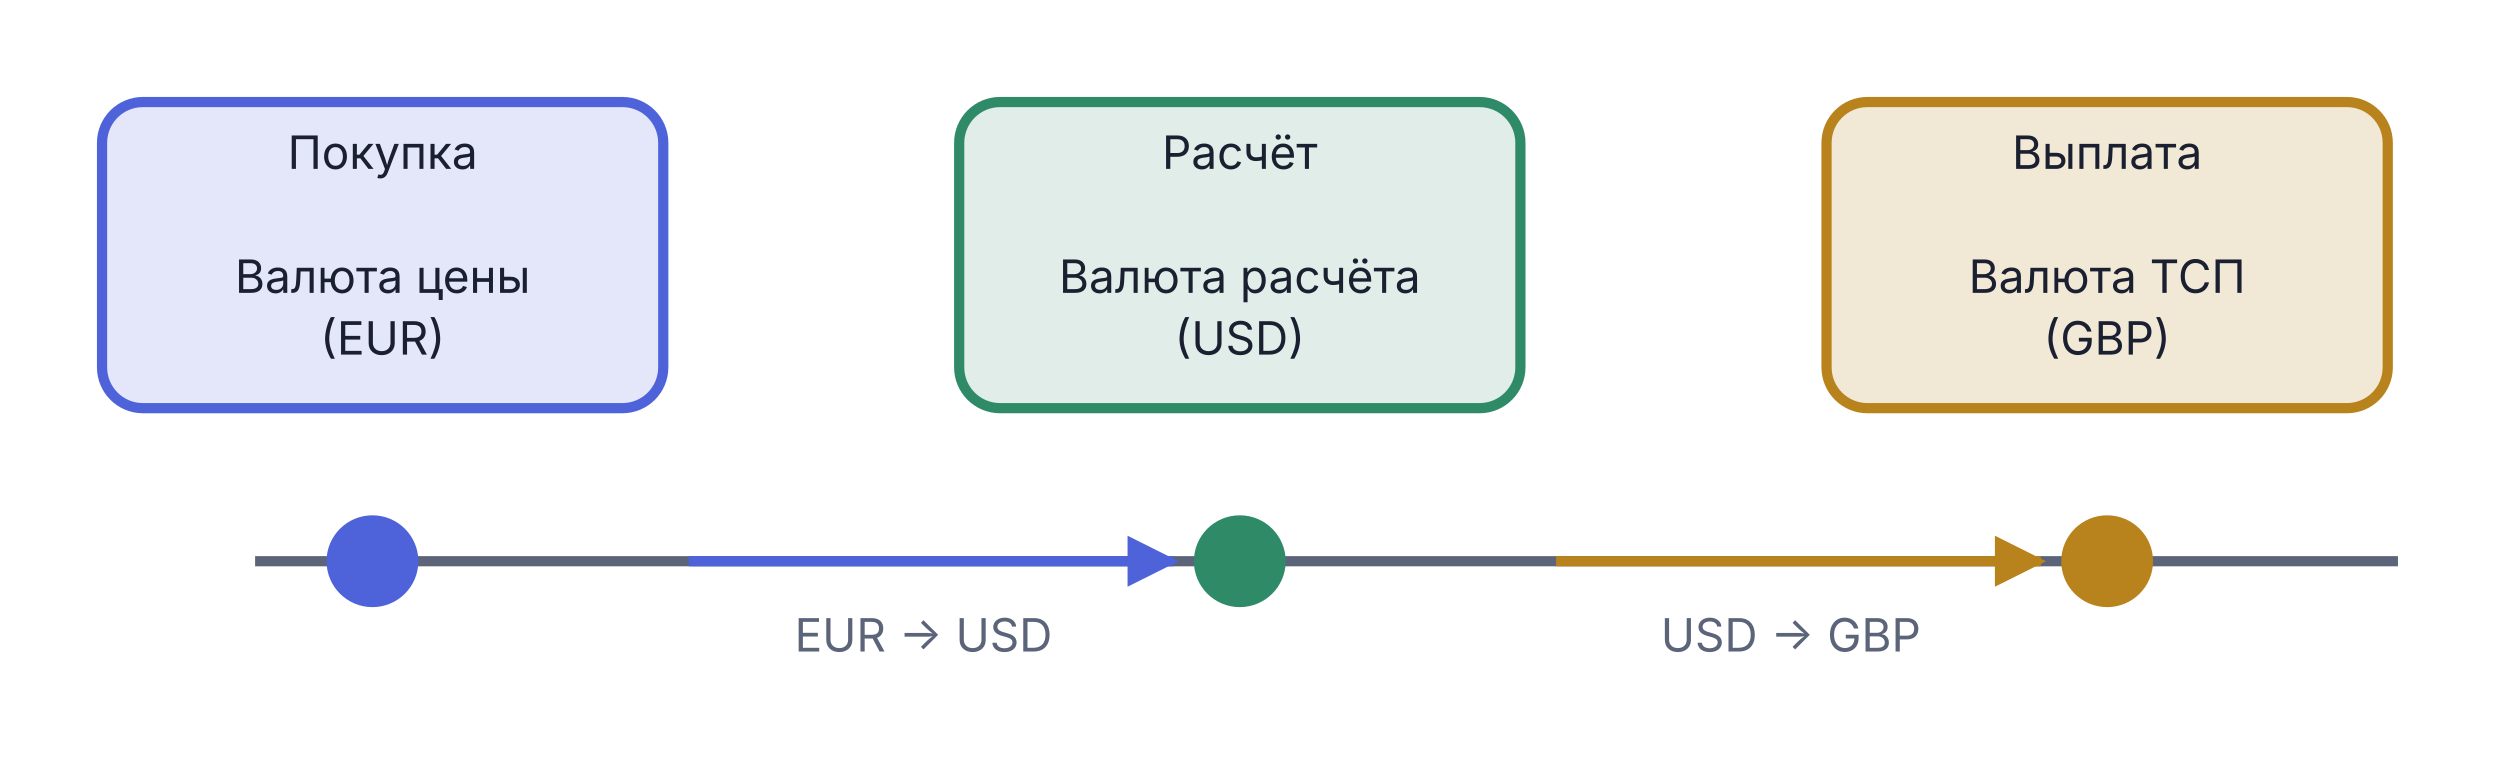
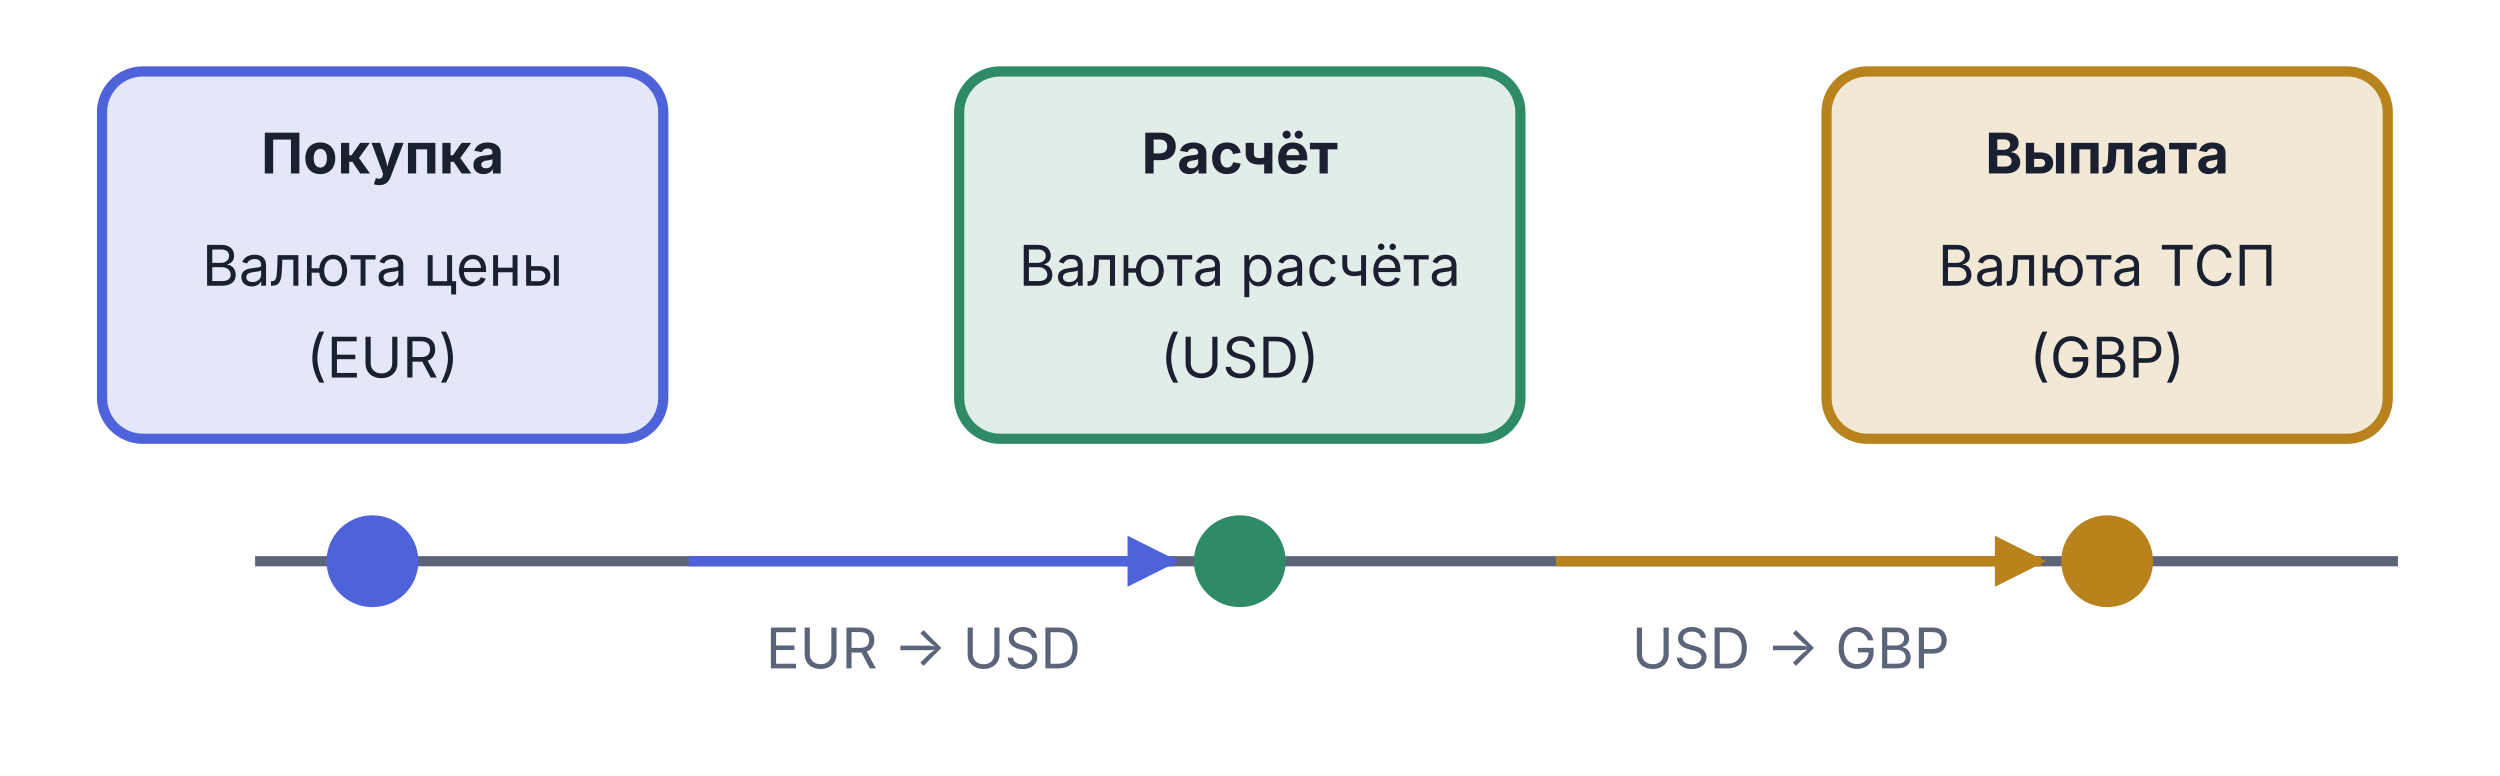
<svg xmlns="http://www.w3.org/2000/svg" viewBox="0 0 490 152" width="490" height="152">
  <defs>
    <marker id="arr-AccentA" viewBox="0 0 10 10" refX="9" refY="5" markerWidth="5" markerHeight="5" orient="auto">
      <path d="M0,0 L10,5 L0,10 Z" fill="#4E63D9" />
    </marker>
    <marker id="arr-Warn" viewBox="0 0 10 10" refX="9" refY="5" markerWidth="5" markerHeight="5" orient="auto">
      <path d="M0,0 L10,5 L0,10 Z" fill="#B8821C" />
    </marker>
  </defs>
  <line x1="50.0" y1="110.0" x2="470.0" y2="110.0" stroke="#5C647A" stroke-width="2" />
  <ellipse cx="73.0" cy="110.0" rx="8.0" ry="8.0" fill="#4E63D9" stroke="#4E63D9" stroke-width="2" />
  <ellipse cx="243.0" cy="110.0" rx="8.0" ry="8.0" fill="#2F8B67" stroke="#2F8B67" stroke-width="2" />
  <ellipse cx="413.0" cy="110.0" rx="8.0" ry="8.0" fill="#B8821C" stroke="#B8821C" stroke-width="2" />
-   <rect x="20.0" y="20.0" width="110" height="60" rx="8" fill="#4E63D9" fill-opacity="0.15" stroke="#4E63D9" stroke-width="2" />
-   <text x="75.0" y="33.1" text-anchor="middle" font-family="Inter, -apple-system, BlinkMacSystemFont, 'Helvetica Neue', Arial, sans-serif" font-size="9.0" font-weight="normal" fill="#1A2030">Покупка</text>
-   <text x="75.0" y="45.2" text-anchor="middle" font-family="Inter, -apple-system, BlinkMacSystemFont, 'Helvetica Neue', Arial, sans-serif" font-size="9.0" font-weight="normal" fill="#1A2030" />
-   <text x="75.0" y="57.4" text-anchor="middle" font-family="Inter, -apple-system, BlinkMacSystemFont, 'Helvetica Neue', Arial, sans-serif" font-size="9.0" font-weight="normal" fill="#1A2030">Валюта цены</text>
-   <text x="75.0" y="69.5" text-anchor="middle" font-family="Inter, -apple-system, BlinkMacSystemFont, 'Helvetica Neue', Arial, sans-serif" font-size="9.0" font-weight="normal" fill="#1A2030">(EUR)</text>
-   <rect x="188.0" y="20.0" width="110" height="60" rx="8" fill="#2F8B67" fill-opacity="0.15" stroke="#2F8B67" stroke-width="2" />
-   <text x="243.0" y="33.1" text-anchor="middle" font-family="Inter, -apple-system, BlinkMacSystemFont, 'Helvetica Neue', Arial, sans-serif" font-size="9.0" font-weight="normal" fill="#1A2030">Расчёт</text>
-   <text x="243.0" y="45.2" text-anchor="middle" font-family="Inter, -apple-system, BlinkMacSystemFont, 'Helvetica Neue', Arial, sans-serif" font-size="9.0" font-weight="normal" fill="#1A2030" />
-   <text x="243.0" y="57.4" text-anchor="middle" font-family="Inter, -apple-system, BlinkMacSystemFont, 'Helvetica Neue', Arial, sans-serif" font-size="9.0" font-weight="normal" fill="#1A2030">Валюта расчёта</text>
-   <text x="243.0" y="69.5" text-anchor="middle" font-family="Inter, -apple-system, BlinkMacSystemFont, 'Helvetica Neue', Arial, sans-serif" font-size="9.0" font-weight="normal" fill="#1A2030">(USD)</text>
-   <rect x="358.0" y="20.0" width="110" height="60" rx="8" fill="#B8821C" fill-opacity="0.18" stroke="#B8821C" stroke-width="2" />
-   <text x="413.0" y="33.1" text-anchor="middle" font-family="Inter, -apple-system, BlinkMacSystemFont, 'Helvetica Neue', Arial, sans-serif" font-size="9.0" font-weight="normal" fill="#1A2030">Выплата</text>
-   <text x="413.0" y="45.2" text-anchor="middle" font-family="Inter, -apple-system, BlinkMacSystemFont, 'Helvetica Neue', Arial, sans-serif" font-size="9.0" font-weight="normal" fill="#1A2030" />
-   <text x="413.0" y="57.4" text-anchor="middle" font-family="Inter, -apple-system, BlinkMacSystemFont, 'Helvetica Neue', Arial, sans-serif" font-size="9.0" font-weight="normal" fill="#1A2030">Валюта ТСП</text>
-   <text x="413.0" y="69.5" text-anchor="middle" font-family="Inter, -apple-system, BlinkMacSystemFont, 'Helvetica Neue', Arial, sans-serif" font-size="9.0" font-weight="normal" fill="#1A2030">(GBP)</text>
+   <rect x="20.0" y="14.0" width="110" height="72" rx="8" fill="#4E63D9" fill-opacity="0.15" stroke="#4E63D9" stroke-width="2" />
+   <text x="75.0" y="34.0" text-anchor="middle" font-family="Inter, -apple-system, BlinkMacSystemFont, 'Helvetica Neue', Arial, sans-serif" font-size="11.0" font-weight="bold" fill="#1A2030">Покупка</text>
+   <text x="75.0" y="56.0" text-anchor="middle" font-family="Inter, -apple-system, BlinkMacSystemFont, 'Helvetica Neue', Arial, sans-serif" font-size="11.0" font-weight="normal" fill="#1A2030">Валюта цены</text>
+   <text x="75.0" y="74.0" text-anchor="middle" font-family="Inter, -apple-system, BlinkMacSystemFont, 'Helvetica Neue', Arial, sans-serif" font-size="11.0" font-weight="normal" fill="#1A2030">(EUR)</text>
+   <rect x="188.0" y="14.0" width="110" height="72" rx="8" fill="#2F8B67" fill-opacity="0.15" stroke="#2F8B67" stroke-width="2" />
+   <text x="243.0" y="34.0" text-anchor="middle" font-family="Inter, -apple-system, BlinkMacSystemFont, 'Helvetica Neue', Arial, sans-serif" font-size="11.0" font-weight="bold" fill="#1A2030">Расчёт</text>
+   <text x="243.0" y="56.0" text-anchor="middle" font-family="Inter, -apple-system, BlinkMacSystemFont, 'Helvetica Neue', Arial, sans-serif" font-size="11.0" font-weight="normal" fill="#1A2030">Валюта расчёта</text>
+   <text x="243.0" y="74.0" text-anchor="middle" font-family="Inter, -apple-system, BlinkMacSystemFont, 'Helvetica Neue', Arial, sans-serif" font-size="11.0" font-weight="normal" fill="#1A2030">(USD)</text>
+   <rect x="358.0" y="14.0" width="110" height="72" rx="8" fill="#B8821C" fill-opacity="0.18" stroke="#B8821C" stroke-width="2" />
+   <text x="413.0" y="34.0" text-anchor="middle" font-family="Inter, -apple-system, BlinkMacSystemFont, 'Helvetica Neue', Arial, sans-serif" font-size="11.0" font-weight="bold" fill="#1A2030">Выплата</text>
+   <text x="413.0" y="56.0" text-anchor="middle" font-family="Inter, -apple-system, BlinkMacSystemFont, 'Helvetica Neue', Arial, sans-serif" font-size="11.0" font-weight="normal" fill="#1A2030">Валюта ТСП</text>
+   <text x="413.0" y="74.0" text-anchor="middle" font-family="Inter, -apple-system, BlinkMacSystemFont, 'Helvetica Neue', Arial, sans-serif" font-size="11.0" font-weight="normal" fill="#1A2030">(GBP)</text>
  <line x1="135.0" y1="110.0" x2="230.0" y2="110.0" stroke="#4E63D9" stroke-width="2" marker-end="url(#arr-AccentA)" />
-   <text x="181.0" y="127.7" text-anchor="middle" font-family="Inter, -apple-system, BlinkMacSystemFont, 'Helvetica Neue', Arial, sans-serif" font-size="9.0" fill="#5C647A">EUR → USD</text>
+   <text x="181.0" y="131.0" text-anchor="middle" font-family="Inter, -apple-system, BlinkMacSystemFont, 'Helvetica Neue', Arial, sans-serif" font-size="11.0" fill="#5C647A">EUR → USD</text>
  <line x1="305.0" y1="110.0" x2="400.0" y2="110.0" stroke="#B8821C" stroke-width="2" marker-end="url(#arr-Warn)" />
-   <text x="351.0" y="127.7" text-anchor="middle" font-family="Inter, -apple-system, BlinkMacSystemFont, 'Helvetica Neue', Arial, sans-serif" font-size="9.0" fill="#5C647A">USD → GBP</text>
+   <text x="351.0" y="131.0" text-anchor="middle" font-family="Inter, -apple-system, BlinkMacSystemFont, 'Helvetica Neue', Arial, sans-serif" font-size="11.0" fill="#5C647A">USD → GBP</text>
</svg>
